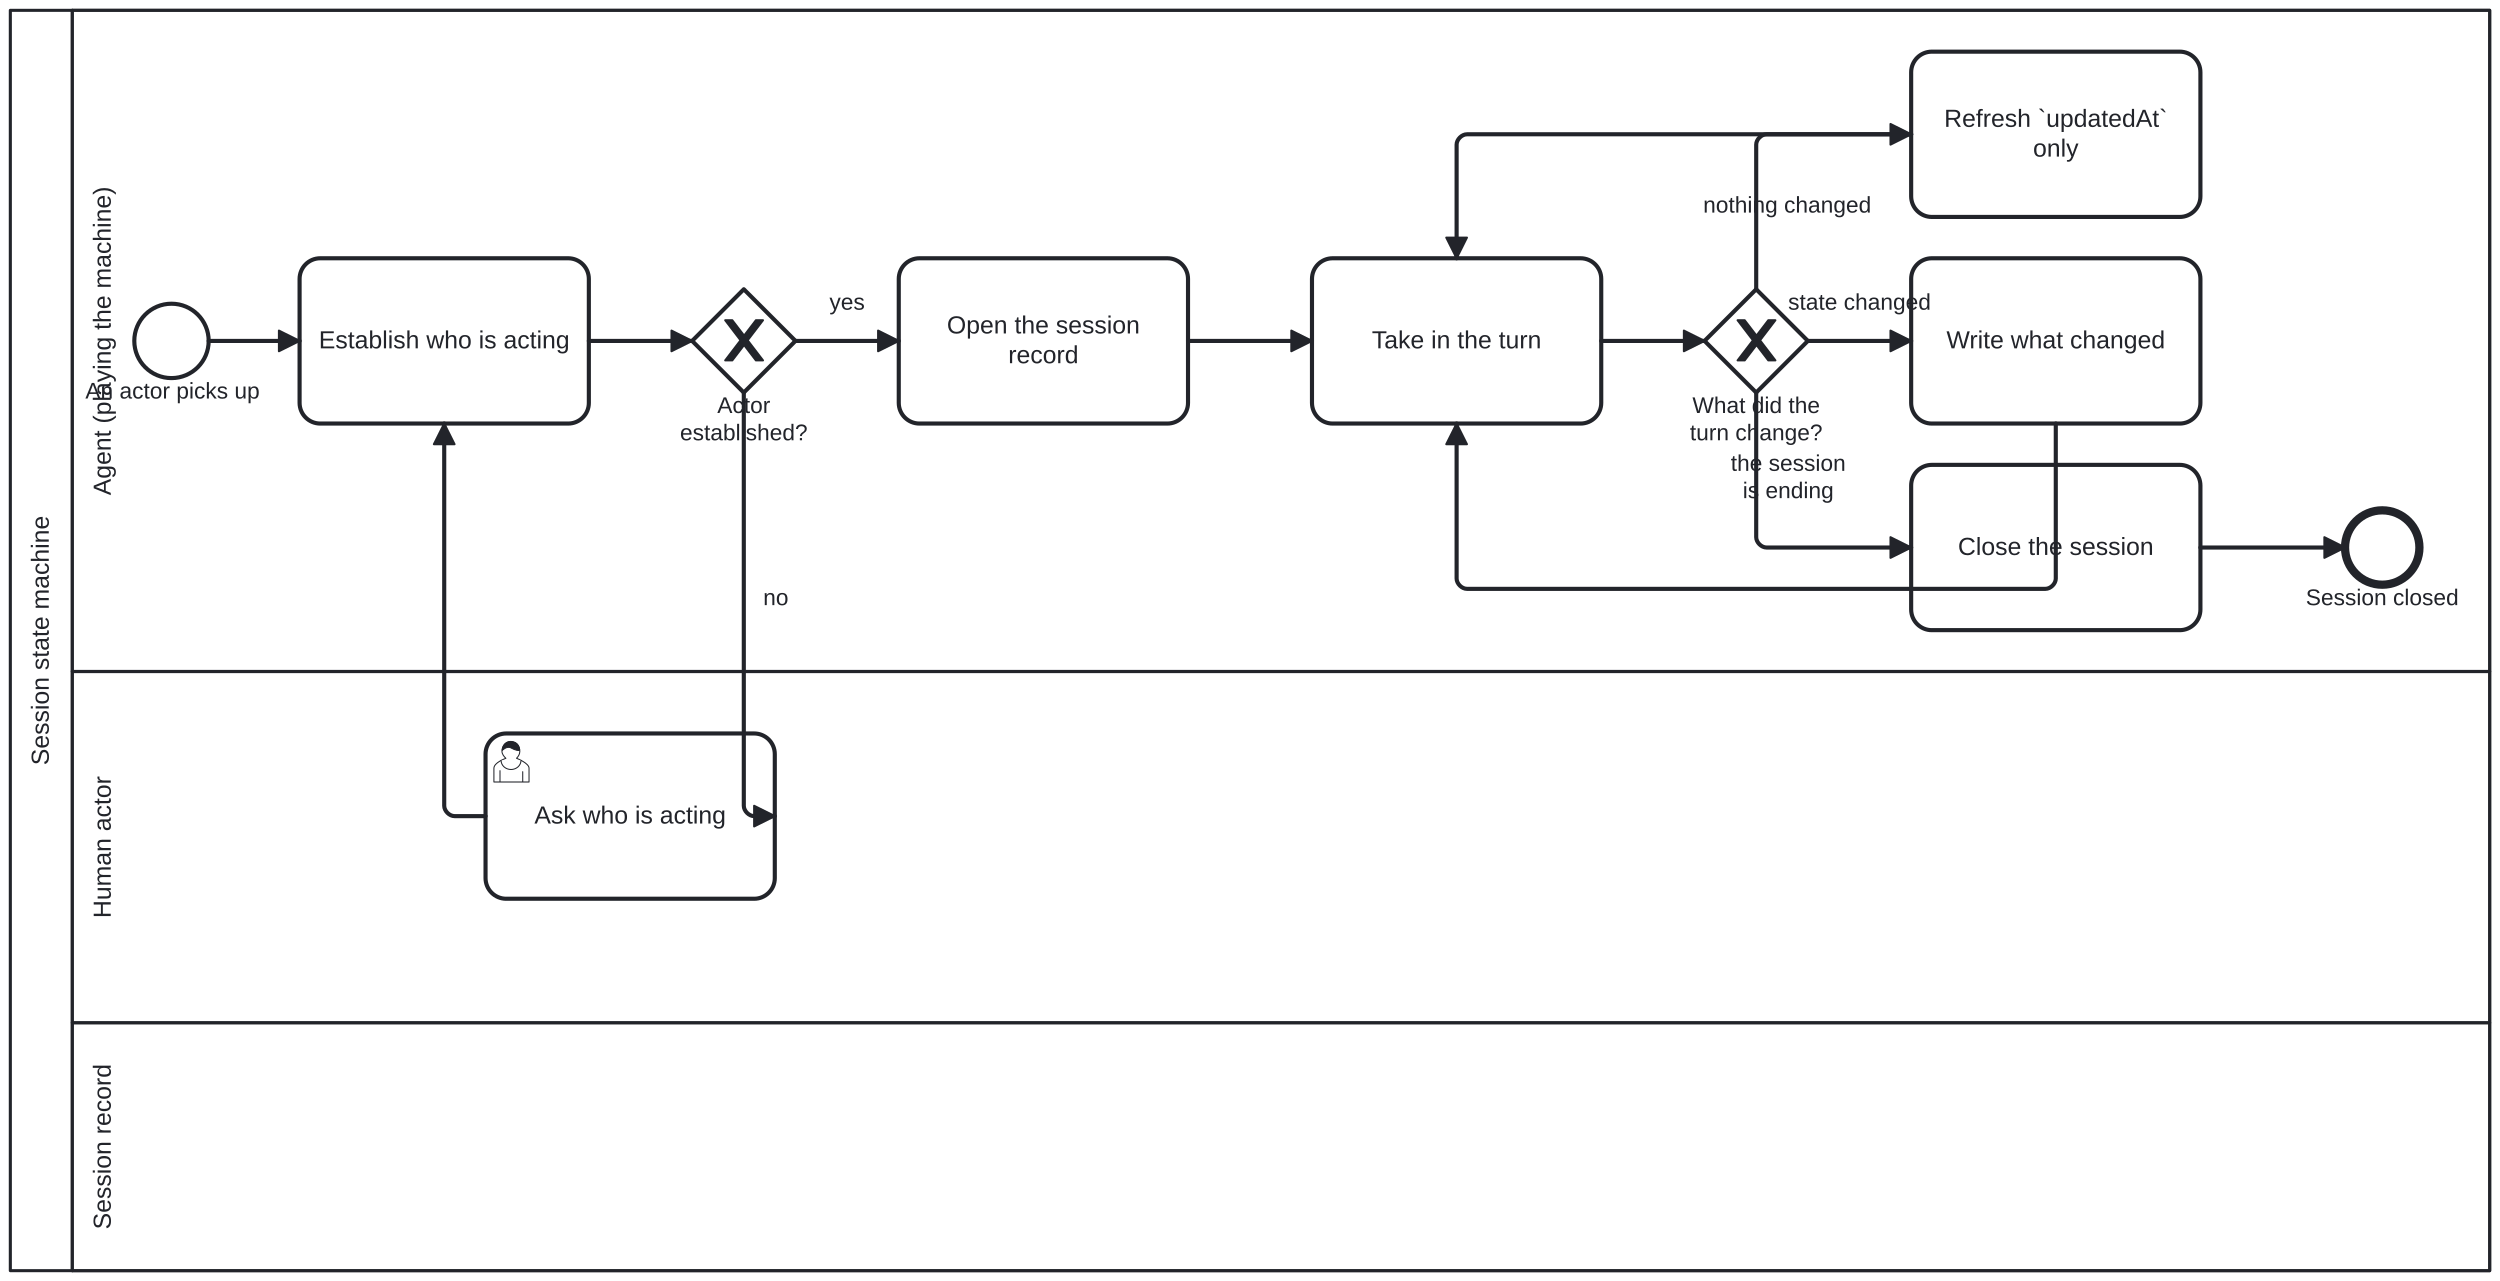
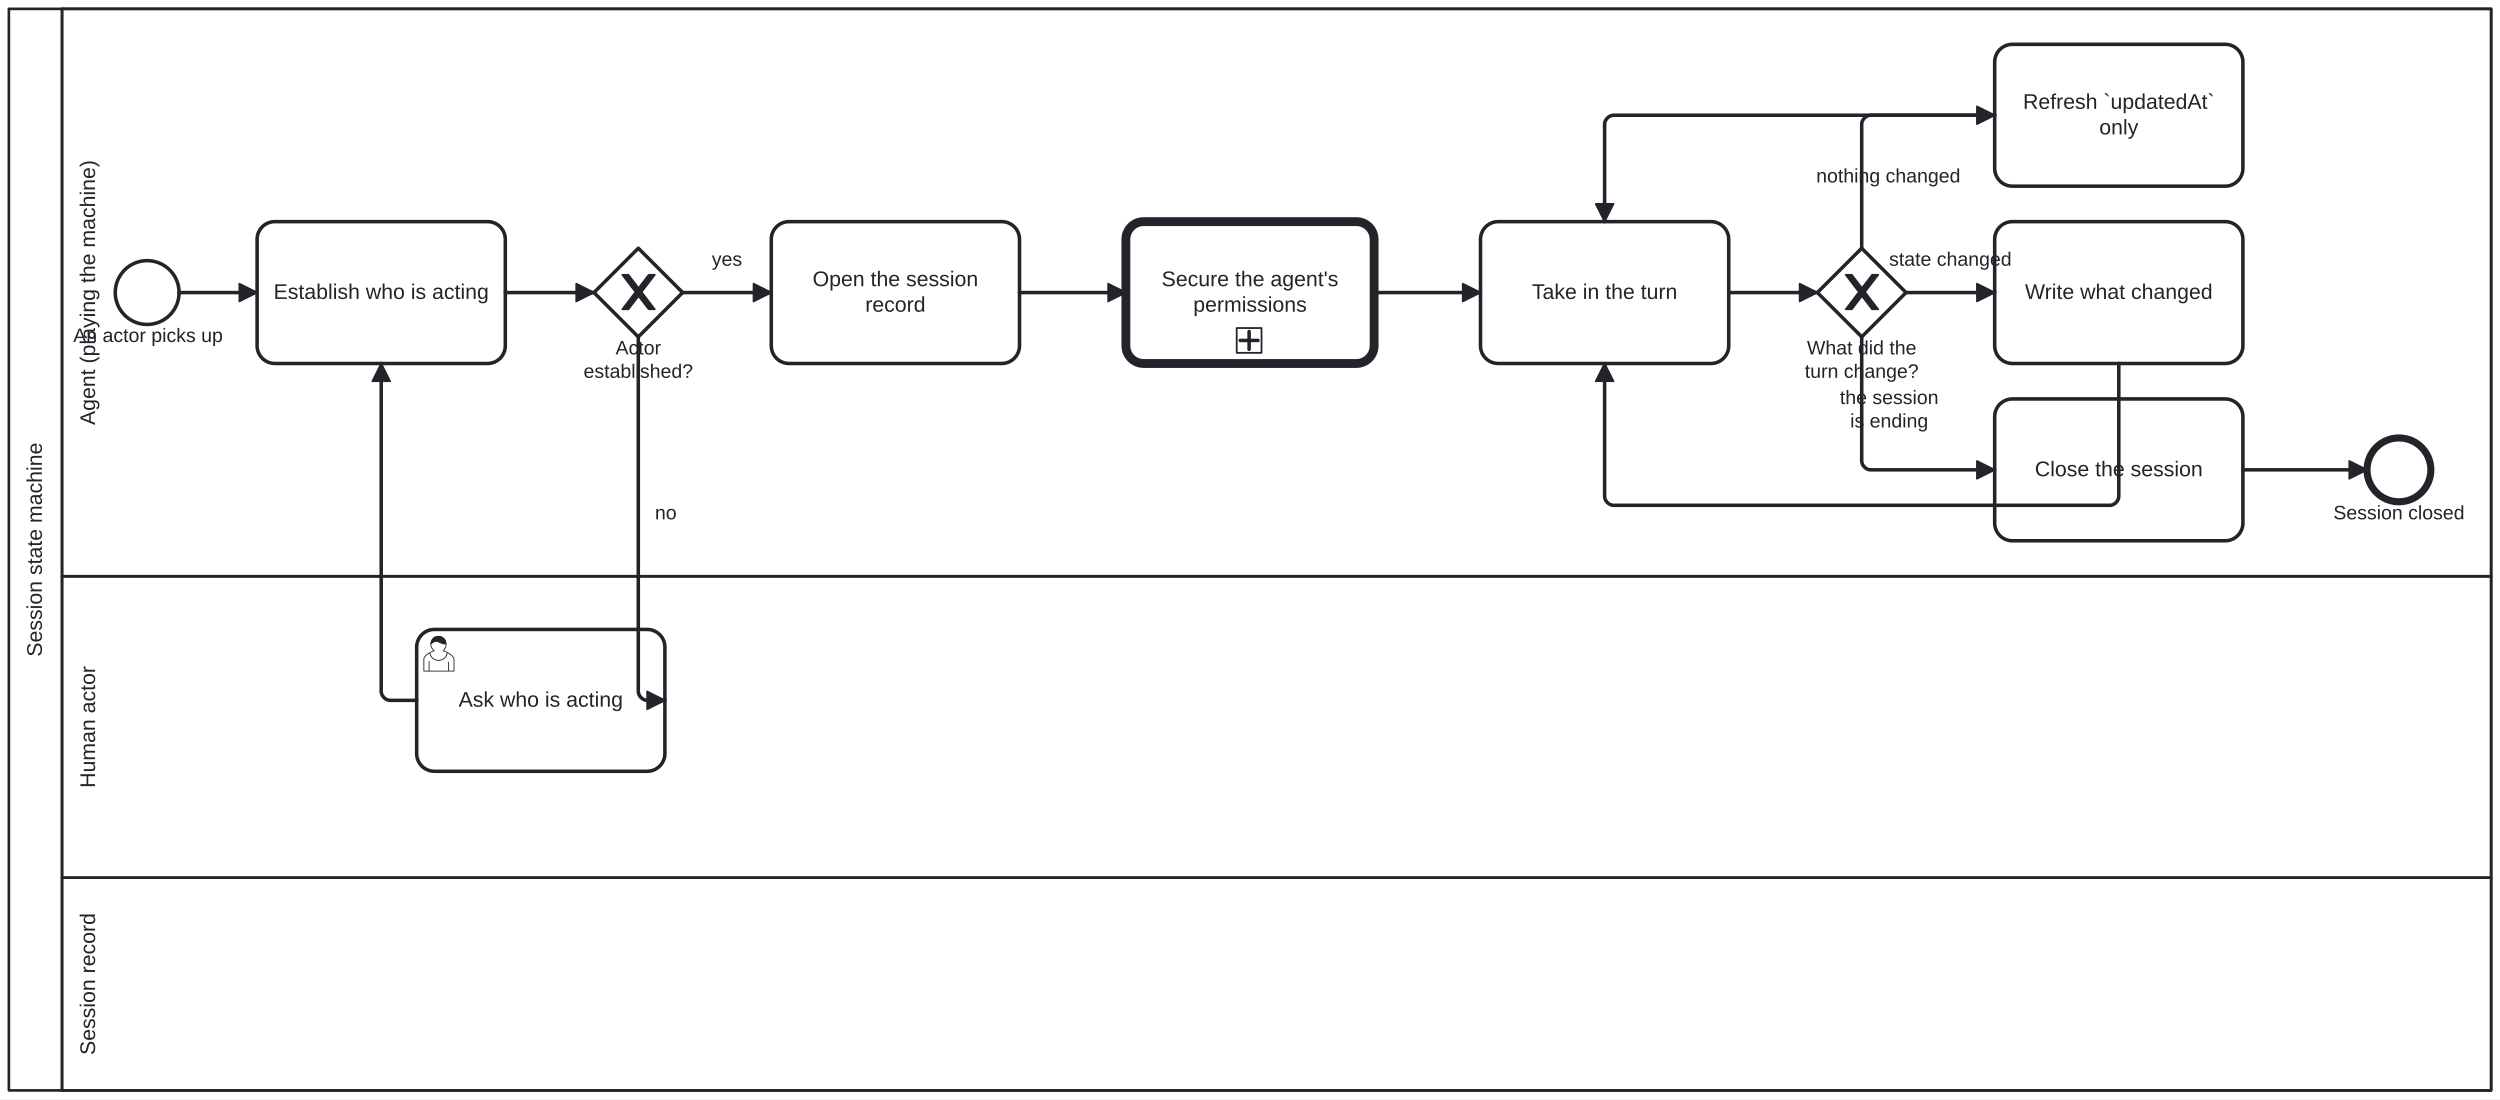
- <svg xmlns="http://www.w3.org/2000/svg" width="100%" style="max-width:100%;height:auto" viewBox="155 75 1210 620" version="1.1">
-   <rect x="155" y="75" width="1210" height="620" fill="#ffffff" />
+ <svg xmlns="http://www.w3.org/2000/svg" width="100%" style="max-width:100%;height:auto" viewBox="155 75 1410 620" version="1.1">
+   <rect x="155" y="75" width="1410" height="620" fill="#ffffff" />
  <g class="djs-group">
    <g class="djs-element djs-shape" data-element-id="Participant_SessionStateMachine" style="display: block;" transform="matrix(1 0 0 1 160 80)">
      <g class="djs-visual">
-         <rect x="0" y="0" width="1200" height="610" rx="0" ry="0" style="stroke-linecap: round; stroke-linejoin: round; stroke: rgb(34, 36, 42); stroke-width: 1.5px; fill: white; fill-opacity: 0.95;" />
+         <rect x="0" y="0" width="1400" height="610" rx="0" ry="0" style="stroke-linecap: round; stroke-linejoin: round; stroke: rgb(34, 36, 42); stroke-width: 1.5px; fill: white; fill-opacity: 0.95;" />
        <path style="fill: none; stroke-linecap: round; stroke-linejoin: round; stroke: rgb(34, 36, 42); stroke-width: 1.5px;" d="M30,0L30,610" />
        <text lineHeight="1.2" class="djs-label" style="font-family: Arial, sans-serif; font-size: 12px; font-weight: normal; fill: rgb(34, 36, 42);" transform="matrix(-1.83697e-16 -1 1 -1.83697e-16 0 610)">
          <tspan x="244.634" y="18.6">Session state machine</tspan>
        </text>
      </g>
-       <rect class="djs-hit djs-hit-all" x="0" y="0" width="1200" height="610" style="fill: none; stroke-opacity: 0; stroke: white; stroke-width: 15px;" />
+       <rect class="djs-hit djs-hit-all" x="0" y="0" width="1400" height="610" style="fill: none; stroke-opacity: 0; stroke: white; stroke-width: 15px;" />
    </g>
    <g class="djs-children">
      <g class="djs-group">
        <g class="djs-element djs-shape" data-element-id="Lane_Record" style="display: block;" transform="matrix(1 0 0 1 190 570)">
          <g class="djs-visual">
-             <rect x="0" y="0" width="1170" height="120" rx="0" ry="0" style="stroke-linecap: round; stroke-linejoin: round; stroke: rgb(34, 36, 42); stroke-width: 1.5px; fill: white; fill-opacity: 0.25;" />
+             <rect x="0" y="0" width="1370" height="120" rx="0" ry="0" style="stroke-linecap: round; stroke-linejoin: round; stroke: rgb(34, 36, 42); stroke-width: 1.5px; fill: white; fill-opacity: 0.25;" />
            <text lineHeight="1.2" class="djs-label" style="font-family: Arial, sans-serif; font-size: 12px; font-weight: normal; fill: rgb(34, 36, 42);" transform="matrix(-1.83697e-16 -1 1 -1.83697e-16 0 120)">
              <tspan x="19.98" y="18.6">Session record</tspan>
            </text>
          </g>
-           <rect class="djs-hit djs-hit-all" x="0" y="0" width="1170" height="120" style="fill: none; stroke-opacity: 0; stroke: white; stroke-width: 15px;" />
+           <rect class="djs-hit djs-hit-all" x="0" y="0" width="1370" height="120" style="fill: none; stroke-opacity: 0; stroke: white; stroke-width: 15px;" />
        </g>
      </g>
      <g class="djs-group">
        <g class="djs-element djs-shape" data-element-id="Lane_Human" style="display: block;" transform="matrix(1 0 0 1 190 400)">
          <g class="djs-visual">
-             <rect x="0" y="0" width="1170" height="170" rx="0" ry="0" style="stroke-linecap: round; stroke-linejoin: round; stroke: rgb(34, 36, 42); stroke-width: 1.5px; fill: white; fill-opacity: 0.25;" />
+             <rect x="0" y="0" width="1370" height="170" rx="0" ry="0" style="stroke-linecap: round; stroke-linejoin: round; stroke: rgb(34, 36, 42); stroke-width: 1.5px; fill: white; fill-opacity: 0.25;" />
            <text lineHeight="1.2" class="djs-label" style="font-family: Arial, sans-serif; font-size: 12px; font-weight: normal; fill: rgb(34, 36, 42);" transform="matrix(-1.83697e-16 -1 1 -1.83697e-16 0 170)">
              <tspan x="50.652" y="18.6">Human actor</tspan>
            </text>
          </g>
-           <rect class="djs-hit djs-hit-all" x="0" y="0" width="1170" height="170" style="fill: none; stroke-opacity: 0; stroke: white; stroke-width: 15px;" />
+           <rect class="djs-hit djs-hit-all" x="0" y="0" width="1370" height="170" style="fill: none; stroke-opacity: 0; stroke: white; stroke-width: 15px;" />
        </g>
      </g>
      <g class="djs-group">
        <g class="djs-element djs-shape" data-element-id="Lane_Machine" style="display: block;" transform="matrix(1 0 0 1 190 80)">
          <g class="djs-visual">
-             <rect x="0" y="0" width="1170" height="320" rx="0" ry="0" style="stroke-linecap: round; stroke-linejoin: round; stroke: rgb(34, 36, 42); stroke-width: 1.5px; fill: white; fill-opacity: 0.25;" />
+             <rect x="0" y="0" width="1370" height="320" rx="0" ry="0" style="stroke-linecap: round; stroke-linejoin: round; stroke: rgb(34, 36, 42); stroke-width: 1.5px; fill: white; fill-opacity: 0.25;" />
            <text lineHeight="1.2" class="djs-label" style="font-family: Arial, sans-serif; font-size: 12px; font-weight: normal; fill: rgb(34, 36, 42);" transform="matrix(-1.83697e-16 -1 1 -1.83697e-16 0 320)">
              <tspan x="85.29" y="18.6">Agent (playing the machine)</tspan>
            </text>
          </g>
-           <rect class="djs-hit djs-hit-all" x="0" y="0" width="1170" height="320" style="fill: none; stroke-opacity: 0; stroke: white; stroke-width: 15px;" />
+           <rect class="djs-hit djs-hit-all" x="0" y="0" width="1370" height="320" style="fill: none; stroke-opacity: 0; stroke: white; stroke-width: 15px;" />
        </g>
      </g>
      <g class="djs-group">
        <g class="djs-element djs-shape" data-element-id="Start_Session" style="display: block;" transform="matrix(1 0 0 1 220 222)">
          <g class="djs-visual">
            <circle cx="18" cy="18" r="18" style="stroke-linecap: round; stroke-linejoin: round; stroke: rgb(34, 36, 42); stroke-width: 2px; fill: white; fill-opacity: 0.95;" />
          </g>
          <rect class="djs-hit djs-hit-all" x="0" y="0" width="36" height="36" style="fill: none; stroke-opacity: 0; stroke: white; stroke-width: 15px;" />
        </g>
      </g>
      <g class="djs-group">
        <g class="djs-element djs-shape" data-element-id="Start_Session_label" style="display: block;" transform="matrix(1 0 0 1 196 258)">
          <g class="djs-visual">
            <text lineHeight="1.2" class="djs-label" style="font-family: Arial, sans-serif; font-size: 11px; font-weight: normal; fill: rgb(34, 36, 42);">
              <tspan x="0.313" y="9.9">An actor picks up</tspan>
            </text>
          </g>
          <rect class="djs-hit djs-hit-all" x="0" y="0" width="85" height="14" style="fill: none; stroke-opacity: 0; stroke: white; stroke-width: 15px;" />
        </g>
      </g>
      <g class="djs-group">
        <g class="djs-element djs-shape" data-element-id="A_IdentifyActor" style="display: block;" transform="matrix(1 0 0 1 300 200)">
          <g class="djs-visual">
            <rect x="0" y="0" width="140" height="80" rx="10" ry="10" style="stroke-linecap: round; stroke-linejoin: round; stroke: rgb(34, 36, 42); stroke-width: 2px; fill: white; fill-opacity: 0.95;" />
            <text lineHeight="1.2" class="djs-label" style="font-family: Arial, sans-serif; font-size: 12px; font-weight: normal; fill: rgb(34, 36, 42);">
              <tspan x="9.303" y="43.6">Establish who is acting</tspan>
            </text>
          </g>
          <rect class="djs-hit djs-hit-all" x="0" y="0" width="140" height="80" style="fill: none; stroke-opacity: 0; stroke: white; stroke-width: 15px;" />
        </g>
      </g>
      <g class="djs-group">
        <g class="djs-element djs-shape" data-element-id="Gateway_ActorKnown" style="display: block;" transform="matrix(1 0 0 1 490 215)">
          <g class="djs-visual">
            <polygon points="25,0 50,25 25,50 0,25" style="stroke-linecap: round; stroke-linejoin: round; stroke: rgb(34, 36, 42); stroke-width: 2px; fill: white; fill-opacity: 0.95;" />
            <path d="m 16,15 7.429,9.714 -7.429,9.714 3.429,0 5.714,-7.464 5.714,7.464 3.429,0 -7.429,-9.714 7.429,-9.714 -3.429,0 -5.714,7.464 -5.714,-7.464 -3.429,0 z" style="fill: rgb(34, 36, 42); stroke-linecap: round; stroke-linejoin: round; stroke: rgb(34, 36, 42); stroke-width: 1px;" />
          </g>
          <rect class="djs-hit djs-hit-all" x="0" y="0" width="50" height="50" style="fill: none; stroke-opacity: 0; stroke: white; stroke-width: 15px;" />
        </g>
      </g>
      <g class="djs-group">
        <g class="djs-element djs-shape" data-element-id="Gateway_ActorKnown_label" style="display: block;" transform="matrix(1 0 0 1 484 265)">
          <g class="djs-visual">
            <text lineHeight="1.2" class="djs-label" style="font-family: Arial, sans-serif; font-size: 11px; font-weight: normal; fill: rgb(34, 36, 42);">
              <tspan x="18.163" y="9.9">Actor </tspan>
              <tspan x="0.116" y="23.1">established?</tspan>
            </text>
          </g>
          <rect class="djs-hit djs-hit-all" x="0" y="0" width="62" height="27" style="fill: none; stroke-opacity: 0; stroke: white; stroke-width: 15px;" />
        </g>
      </g>
      <g class="djs-group">
        <g class="djs-element djs-shape" data-element-id="A_AskWhoIsActing" style="display: block;" transform="matrix(1 0 0 1 390 430)">
          <g class="djs-visual">
            <rect x="0" y="0" width="140" height="80" rx="10" ry="10" style="stroke-linecap: round; stroke-linejoin: round; stroke: rgb(34, 36, 42); stroke-width: 2px; fill: white; fill-opacity: 0.95;" />
            <text lineHeight="1.2" class="djs-label" style="font-family: Arial, sans-serif; font-size: 12px; font-weight: normal; fill: rgb(34, 36, 42);">
              <tspan x="23.646" y="43.6">Ask who is acting</tspan>
            </text>
            <path d="m 15,12 c 0.909,-0.845 1.594,-2.049 1.594,-3.385 0,-2.554 -1.805,-4.622 -4.357,-4.622 -2.552,0 -4.288,2.068 -4.288,4.622 0,1.348 0.974,2.562 1.896,3.405 -0.529,0.187 -5.669,2.097 -5.794,4.756 v 6.718 h 17 v -6.718 c 0,-2.298 -5.528,-4.595 -6.051,-4.776 zm -8,6 l 0,5.5 m 11,0 l 0,-5" style="fill: white; stroke-linecap: round; stroke-linejoin: round; stroke: rgb(34, 36, 42); stroke-width: 0.5px;" />
            <path d="m 15,12 m 2.162,1.009 c 0,2.447 -2.158,4.431 -4.821,4.431 -2.665,0 -4.822,-1.981 -4.822,-4.431 " style="fill: white; stroke-linecap: round; stroke-linejoin: round; stroke: rgb(34, 36, 42); stroke-width: 0.5px;" />
            <path d="m 15,12 m -6.9,-3.80 c 0,0 2.251,-2.358 4.274,-1.177 2.024,1.181 4.221,1.537 4.124,0.965 -0.098,-0.57 -0.117,-3.791 -4.191,-4.136 -3.575,0.001 -4.208,3.367 -4.207,4.348 z" style="fill: rgb(34, 36, 42); stroke-linecap: round; stroke-linejoin: round; stroke: rgb(34, 36, 42); stroke-width: 0.5px;" />
          </g>
          <rect class="djs-hit djs-hit-all" x="0" y="0" width="140" height="80" style="fill: none; stroke-opacity: 0; stroke: white; stroke-width: 15px;" />
        </g>
      </g>
      <g class="djs-group">
        <g class="djs-element djs-shape" data-element-id="A_OpenSession" style="display: block;" transform="matrix(1 0 0 1 590 200)">
          <g class="djs-visual">
            <rect x="0" y="0" width="140" height="80" rx="10" ry="10" style="stroke-linecap: round; stroke-linejoin: round; stroke: rgb(34, 36, 42); stroke-width: 2px; fill: white; fill-opacity: 0.95;" />
            <text lineHeight="1.2" class="djs-label" style="font-family: Arial, sans-serif; font-size: 12px; font-weight: normal; fill: rgb(34, 36, 42);">
              <tspan x="23.304" y="36.4">Open the session </tspan>
              <tspan x="52.993" y="50.8">record</tspan>
            </text>
          </g>
          <rect class="djs-hit djs-hit-all" x="0" y="0" width="140" height="80" style="fill: none; stroke-opacity: 0; stroke: white; stroke-width: 15px;" />
        </g>
      </g>
      <g class="djs-group">
-         <g class="djs-element djs-shape" data-element-id="A_ReadTurn" style="display: block;" transform="matrix(1 0 0 1 790 200)">
+         <a class="fa-subprocess-link" href="../../../processes/secure-agent-permissions.html" target="_top">
+           <g class="djs-element djs-shape" data-element-id="Call_SecurePermissions" style="display: block;" transform="matrix(1 0 0 1 790 200)">
+             <g class="djs-visual">
+               <rect x="0" y="0" width="140" height="80" rx="10" ry="10" style="stroke-linecap: round; stroke-linejoin: round; stroke: rgb(34, 36, 42); stroke-width: 5px; fill: white; fill-opacity: 0.95;" />
+               <text lineHeight="1.2" class="djs-label" style="font-family: Arial, sans-serif; font-size: 12px; font-weight: normal; fill: rgb(34, 36, 42);">
+                 <tspan x="20.154" y="36.4">Secure the agent's</tspan>
+                 <tspan x="37.99" y="50.8">permissions</tspan>
+               </text>
+               <rect x="0" y="0" width="14" height="14" rx="0" ry="0" style="stroke-linecap: round; stroke-linejoin: round; stroke: rgb(34, 36, 42); stroke-width: 1px; fill: white;" transform="matrix(1 0 0 1 62.5 60)" />
+               <path data-marker="sub-process" d="m62.5,60 m 7,2 l 0,10 m -5,-5 l 10,0" style="fill: white; stroke-linecap: round; stroke-linejoin: round; stroke: rgb(34, 36, 42); stroke-width: 2px;" />
+             </g>
+             <rect class="djs-hit djs-hit-all" x="0" y="0" width="140" height="80" style="fill: none; stroke-opacity: 0; stroke: white; stroke-width: 15px;" />
+           </g>
+         </a>
+       </g>
+       <g class="djs-group">
+         <g class="djs-element djs-shape" data-element-id="A_ReadTurn" style="display: block;" transform="matrix(1 0 0 1 990 200)">
          <g class="djs-visual">
            <rect x="0" y="0" width="140" height="80" rx="10" ry="10" style="stroke-linecap: round; stroke-linejoin: round; stroke: rgb(34, 36, 42); stroke-width: 2px; fill: white; fill-opacity: 0.95;" />
            <text lineHeight="1.2" class="djs-label" style="font-family: Arial, sans-serif; font-size: 12px; font-weight: normal; fill: rgb(34, 36, 42);">
              <tspan x="28.976" y="43.6">Take in the turn</tspan>
            </text>
          </g>
          <rect class="djs-hit djs-hit-all" x="0" y="0" width="140" height="80" style="fill: none; stroke-opacity: 0; stroke: white; stroke-width: 15px;" />
        </g>
      </g>
      <g class="djs-group">
-         <g class="djs-element djs-shape" data-element-id="Gateway_TurnEffect" style="display: block;" transform="matrix(1 0 0 1 980 215)">
+         <g class="djs-element djs-shape" data-element-id="Gateway_TurnEffect" style="display: block;" transform="matrix(1 0 0 1 1180 215)">
          <g class="djs-visual">
            <polygon points="25,0 50,25 25,50 0,25" style="stroke-linecap: round; stroke-linejoin: round; stroke: rgb(34, 36, 42); stroke-width: 2px; fill: white; fill-opacity: 0.95;" />
            <path d="m 16,15 7.429,9.714 -7.429,9.714 3.429,0 5.714,-7.464 5.714,7.464 3.429,0 -7.429,-9.714 7.429,-9.714 -3.429,0 -5.714,7.464 -5.714,-7.464 -3.429,0 z" style="fill: rgb(34, 36, 42); stroke-linecap: round; stroke-linejoin: round; stroke: rgb(34, 36, 42); stroke-width: 1px;" />
          </g>
          <rect class="djs-hit djs-hit-all" x="0" y="0" width="50" height="50" style="fill: none; stroke-opacity: 0; stroke: white; stroke-width: 15px;" />
        </g>
      </g>
      <g class="djs-group">
-         <g class="djs-element djs-shape" data-element-id="Gateway_TurnEffect_label" style="display: block;" transform="matrix(1 0 0 1 963 265)">
+         <g class="djs-element djs-shape" data-element-id="Gateway_TurnEffect_label" style="display: block;" transform="matrix(1 0 0 1 1163 265)">
          <g class="djs-visual">
            <text lineHeight="1.2" class="djs-label" style="font-family: Arial, sans-serif; font-size: 11px; font-weight: normal; fill: rgb(34, 36, 42);">
              <tspan x="11.122" y="9.9">What did the </tspan>
              <tspan x="9.892" y="23.1">turn change?</tspan>
            </text>
          </g>
          <rect class="djs-hit djs-hit-all" x="0" y="0" width="84" height="27" style="fill: none; stroke-opacity: 0; stroke: white; stroke-width: 15px;" />
        </g>
      </g>
      <g class="djs-group">
-         <g class="djs-element djs-shape" data-element-id="A_Touch" style="display: block;" transform="matrix(1 0 0 1 1080 100)">
+         <g class="djs-element djs-shape" data-element-id="A_Touch" style="display: block;" transform="matrix(1 0 0 1 1280 100)">
          <g class="djs-visual">
            <rect x="0" y="0" width="140" height="80" rx="10" ry="10" style="stroke-linecap: round; stroke-linejoin: round; stroke: rgb(34, 36, 42); stroke-width: 2px; fill: white; fill-opacity: 0.95;" />
            <text lineHeight="1.2" class="djs-label" style="font-family: Arial, sans-serif; font-size: 12px; font-weight: normal; fill: rgb(34, 36, 42);">
              <tspan x="15.971" y="36.4">Refresh `updatedAt` </tspan>
              <tspan x="58.993" y="50.8">only</tspan>
            </text>
          </g>
          <rect class="djs-hit djs-hit-all" x="0" y="0" width="140" height="80" style="fill: none; stroke-opacity: 0; stroke: white; stroke-width: 15px;" />
        </g>
      </g>
      <g class="djs-group">
-         <g class="djs-element djs-shape" data-element-id="A_UpdateSession" style="display: block;" transform="matrix(1 0 0 1 1080 200)">
+         <g class="djs-element djs-shape" data-element-id="A_UpdateSession" style="display: block;" transform="matrix(1 0 0 1 1280 200)">
          <g class="djs-visual">
            <rect x="0" y="0" width="140" height="80" rx="10" ry="10" style="stroke-linecap: round; stroke-linejoin: round; stroke: rgb(34, 36, 42); stroke-width: 2px; fill: white; fill-opacity: 0.95;" />
            <text lineHeight="1.2" class="djs-label" style="font-family: Arial, sans-serif; font-size: 12px; font-weight: normal; fill: rgb(34, 36, 42);">
              <tspan x="17.081" y="43.6">Write what changed</tspan>
            </text>
          </g>
          <rect class="djs-hit djs-hit-all" x="0" y="0" width="140" height="80" style="fill: none; stroke-opacity: 0; stroke: white; stroke-width: 15px;" />
        </g>
      </g>
      <g class="djs-group">
-         <g class="djs-element djs-shape" data-element-id="A_CloseSession" style="display: block;" transform="matrix(1 0 0 1 1080 300)">
+         <g class="djs-element djs-shape" data-element-id="A_CloseSession" style="display: block;" transform="matrix(1 0 0 1 1280 300)">
          <g class="djs-visual">
            <rect x="0" y="0" width="140" height="80" rx="10" ry="10" style="stroke-linecap: round; stroke-linejoin: round; stroke: rgb(34, 36, 42); stroke-width: 2px; fill: white; fill-opacity: 0.95;" />
            <text lineHeight="1.2" class="djs-label" style="font-family: Arial, sans-serif; font-size: 12px; font-weight: normal; fill: rgb(34, 36, 42);">
              <tspan x="22.642" y="43.6">Close the session</tspan>
            </text>
          </g>
          <rect class="djs-hit djs-hit-all" x="0" y="0" width="140" height="80" style="fill: none; stroke-opacity: 0; stroke: white; stroke-width: 15px;" />
        </g>
      </g>
      <g class="djs-group">
-         <g class="djs-element djs-shape" data-element-id="End_Session" style="display: block;" transform="matrix(1 0 0 1 1290 322)">
+         <g class="djs-element djs-shape" data-element-id="End_Session" style="display: block;" transform="matrix(1 0 0 1 1490 322)">
          <g class="djs-visual">
            <circle cx="18" cy="18" r="18" style="stroke-linecap: round; stroke-linejoin: round; stroke: rgb(34, 36, 42); stroke-width: 4px; fill: white; fill-opacity: 0.95;" />
          </g>
          <rect class="djs-hit djs-hit-all" x="0" y="0" width="36" height="36" style="fill: none; stroke-opacity: 0; stroke: white; stroke-width: 15px;" />
        </g>
      </g>
      <g class="djs-group">
-         <g class="djs-element djs-shape" data-element-id="End_Session_label" style="display: block;" transform="matrix(1 0 0 1 1271 358)">
+         <g class="djs-element djs-shape" data-element-id="End_Session_label" style="display: block;" transform="matrix(1 0 0 1 1471 358)">
          <g class="djs-visual">
            <text lineHeight="1.2" class="djs-label" style="font-family: Arial, sans-serif; font-size: 11px; font-weight: normal; fill: rgb(34, 36, 42);">
              <tspan x="0.007" y="9.9">Session closed</tspan>
            </text>
          </g>
          <rect class="djs-hit djs-hit-all" x="0" y="0" width="74" height="14" style="fill: none; stroke-opacity: 0; stroke: white; stroke-width: 15px;" />
        </g>
      </g>
      <g class="djs-group">
        <g class="djs-element djs-connection" data-element-id="F_1" style="display: block;">
          <g class="djs-visual">
            <defs>
              <marker id="folio-marker-1" viewBox="0 0 20 20" refX="11" refY="10" markerWidth="10" markerHeight="10" orient="auto">
                <path d="M 1 5 L 11 10 L 1 15 Z" style="stroke-linecap: round; stroke-linejoin: round; stroke: rgb(34, 36, 42); stroke-width: 1px; fill: rgb(34, 36, 42);" />
              </marker>
            </defs>
            <path data-corner-radius="5" style="fill: none; stroke-linecap: round; stroke-linejoin: round; stroke: rgb(34, 36, 42); stroke-width: 2px; marker-end: url('#folio-marker-1');" d="M256,240L300,240" />
          </g>
          <path d="M256,240L300,240" class="djs-hit djs-hit-stroke" style="fill: none; stroke-opacity: 0; stroke: white; stroke-width: 15px;" />
        </g>
      </g>
      <g class="djs-group">
        <g class="djs-element djs-connection" data-element-id="F_2" style="display: block;">
          <g class="djs-visual">
            <defs>
              <marker id="folio-marker-2" viewBox="0 0 20 20" refX="11" refY="10" markerWidth="10" markerHeight="10" orient="auto">
                <path d="M 1 5 L 11 10 L 1 15 Z" style="stroke-linecap: round; stroke-linejoin: round; stroke: rgb(34, 36, 42); stroke-width: 1px; fill: rgb(34, 36, 42);" />
              </marker>
            </defs>
            <path data-corner-radius="5" style="fill: none; stroke-linecap: round; stroke-linejoin: round; stroke: rgb(34, 36, 42); stroke-width: 2px; marker-end: url('#folio-marker-2');" d="M440,240L490,240" />
          </g>
          <path d="M440,240L490,240" class="djs-hit djs-hit-stroke" style="fill: none; stroke-opacity: 0; stroke: white; stroke-width: 15px;" />
        </g>
      </g>
      <g class="djs-group">
        <g class="djs-element djs-connection" data-element-id="F_3" style="display: block;">
          <g class="djs-visual">
            <defs>
              <marker id="folio-marker-3" viewBox="0 0 20 20" refX="11" refY="10" markerWidth="10" markerHeight="10" orient="auto">
                <path d="M 1 5 L 11 10 L 1 15 Z" style="stroke-linecap: round; stroke-linejoin: round; stroke: rgb(34, 36, 42); stroke-width: 1px; fill: rgb(34, 36, 42);" />
              </marker>
            </defs>
            <path data-corner-radius="5" style="fill: none; stroke-linecap: round; stroke-linejoin: round; stroke: rgb(34, 36, 42); stroke-width: 2px; marker-end: url('#folio-marker-3');" d="M515,265L515,465C515,467.5,517.5,470,520,470L530,470" />
          </g>
          <path d="M515,265L515,470L530,470" class="djs-hit djs-hit-stroke" style="fill: none; stroke-opacity: 0; stroke: white; stroke-width: 15px;" />
        </g>
      </g>
      <g class="djs-group">
        <g class="djs-element djs-shape" data-element-id="F_3_label" style="display: block;" transform="matrix(1 0 0 1 524 358)">
          <g class="djs-visual">
            <text lineHeight="1.2" class="djs-label" style="font-family: Arial, sans-serif; font-size: 11px; font-weight: normal; fill: rgb(34, 36, 42);">
              <tspan x="0.382" y="9.9">no</tspan>
            </text>
          </g>
          <rect class="djs-hit djs-hit-all" x="0" y="0" width="13" height="14" style="fill: none; stroke-opacity: 0; stroke: white; stroke-width: 15px;" />
        </g>
      </g>
      <g class="djs-group">
        <g class="djs-element djs-connection" data-element-id="F_4" style="display: block;">
          <g class="djs-visual">
            <defs>
              <marker id="folio-marker-4" viewBox="0 0 20 20" refX="11" refY="10" markerWidth="10" markerHeight="10" orient="auto">
                <path d="M 1 5 L 11 10 L 1 15 Z" style="stroke-linecap: round; stroke-linejoin: round; stroke: rgb(34, 36, 42); stroke-width: 1px; fill: rgb(34, 36, 42);" />
              </marker>
            </defs>
            <path data-corner-radius="5" style="fill: none; stroke-linecap: round; stroke-linejoin: round; stroke: rgb(34, 36, 42); stroke-width: 2px; marker-end: url('#folio-marker-4');" d="M390,470L375,470C372.5,470,370,467.5,370,465L370,280" />
          </g>
          <path d="M390,470L370,470L370,280" class="djs-hit djs-hit-stroke" style="fill: none; stroke-opacity: 0; stroke: white; stroke-width: 15px;" />
        </g>
      </g>
      <g class="djs-group">
        <g class="djs-element djs-connection" data-element-id="F_5" style="display: block;">
          <g class="djs-visual">
            <defs>
              <marker id="folio-marker-5" viewBox="0 0 20 20" refX="11" refY="10" markerWidth="10" markerHeight="10" orient="auto">
                <path d="M 1 5 L 11 10 L 1 15 Z" style="stroke-linecap: round; stroke-linejoin: round; stroke: rgb(34, 36, 42); stroke-width: 1px; fill: rgb(34, 36, 42);" />
              </marker>
            </defs>
            <path data-corner-radius="5" style="fill: none; stroke-linecap: round; stroke-linejoin: round; stroke: rgb(34, 36, 42); stroke-width: 2px; marker-end: url('#folio-marker-5');" d="M540,240L590,240" />
          </g>
          <path d="M540,240L590,240" class="djs-hit djs-hit-stroke" style="fill: none; stroke-opacity: 0; stroke: white; stroke-width: 15px;" />
        </g>
      </g>
      <g class="djs-group">
        <g class="djs-element djs-shape" data-element-id="F_5_label" style="display: block;" transform="matrix(1 0 0 1 556 215)">
          <g class="djs-visual">
            <text lineHeight="1.2" class="djs-label" style="font-family: Arial, sans-serif; font-size: 11px; font-weight: normal; fill: rgb(34, 36, 42);">
              <tspan x="0.441" y="9.9">yes</tspan>
            </text>
          </g>
          <rect class="djs-hit djs-hit-all" x="0" y="0" width="18" height="14" style="fill: none; stroke-opacity: 0; stroke: white; stroke-width: 15px;" />
        </g>
      </g>
      <g class="djs-group">
        <g class="djs-element djs-connection" data-element-id="F_6" style="display: block;">
          <g class="djs-visual">
            <defs>
              <marker id="folio-marker-6" viewBox="0 0 20 20" refX="11" refY="10" markerWidth="10" markerHeight="10" orient="auto">
                <path d="M 1 5 L 11 10 L 1 15 Z" style="stroke-linecap: round; stroke-linejoin: round; stroke: rgb(34, 36, 42); stroke-width: 1px; fill: rgb(34, 36, 42);" />
              </marker>
            </defs>
            <path data-corner-radius="5" style="fill: none; stroke-linecap: round; stroke-linejoin: round; stroke: rgb(34, 36, 42); stroke-width: 2px; marker-end: url('#folio-marker-6');" d="M730,240L790,240" />
          </g>
          <path d="M730,240L790,240" class="djs-hit djs-hit-stroke" style="fill: none; stroke-opacity: 0; stroke: white; stroke-width: 15px;" />
        </g>
      </g>
      <g class="djs-group">
+         <g class="djs-element djs-connection" data-element-id="F_6b" style="display: block;">
+           <g class="djs-visual">
+             <defs>
+               <marker id="folio-marker-7" viewBox="0 0 20 20" refX="11" refY="10" markerWidth="10" markerHeight="10" orient="auto">
+                 <path d="M 1 5 L 11 10 L 1 15 Z" style="stroke-linecap: round; stroke-linejoin: round; stroke: rgb(34, 36, 42); stroke-width: 1px; fill: rgb(34, 36, 42);" />
+               </marker>
+             </defs>
+             <path data-corner-radius="5" style="fill: none; stroke-linecap: round; stroke-linejoin: round; stroke: rgb(34, 36, 42); stroke-width: 2px; marker-end: url('#folio-marker-7');" d="M930,240L990,240" />
+           </g>
+           <path d="M930,240L990,240" class="djs-hit djs-hit-stroke" style="fill: none; stroke-opacity: 0; stroke: white; stroke-width: 15px;" />
+         </g>
+       </g>
+       <g class="djs-group">
        <g class="djs-element djs-connection" data-element-id="F_7" style="display: block;">
          <g class="djs-visual">
            <defs>
-               <marker id="folio-marker-7" viewBox="0 0 20 20" refX="11" refY="10" markerWidth="10" markerHeight="10" orient="auto">
-                 <path d="M 1 5 L 11 10 L 1 15 Z" style="stroke-linecap: round; stroke-linejoin: round; stroke: rgb(34, 36, 42); stroke-width: 1px; fill: rgb(34, 36, 42);" />
-               </marker>
-             </defs>
-             <path data-corner-radius="5" style="fill: none; stroke-linecap: round; stroke-linejoin: round; stroke: rgb(34, 36, 42); stroke-width: 2px; marker-end: url('#folio-marker-7');" d="M930,240L980,240" />
-           </g>
-           <path d="M930,240L980,240" class="djs-hit djs-hit-stroke" style="fill: none; stroke-opacity: 0; stroke: white; stroke-width: 15px;" />
+               <marker id="folio-marker-8" viewBox="0 0 20 20" refX="11" refY="10" markerWidth="10" markerHeight="10" orient="auto">
+                 <path d="M 1 5 L 11 10 L 1 15 Z" style="stroke-linecap: round; stroke-linejoin: round; stroke: rgb(34, 36, 42); stroke-width: 1px; fill: rgb(34, 36, 42);" />
+               </marker>
+             </defs>
+             <path data-corner-radius="5" style="fill: none; stroke-linecap: round; stroke-linejoin: round; stroke: rgb(34, 36, 42); stroke-width: 2px; marker-end: url('#folio-marker-8');" d="M1130,240L1180,240" />
+           </g>
+           <path d="M1130,240L1180,240" class="djs-hit djs-hit-stroke" style="fill: none; stroke-opacity: 0; stroke: white; stroke-width: 15px;" />
        </g>
      </g>
      <g class="djs-group">
        <g class="djs-element djs-connection" data-element-id="F_8" style="display: block;">
          <g class="djs-visual">
            <defs>
-               <marker id="folio-marker-8" viewBox="0 0 20 20" refX="11" refY="10" markerWidth="10" markerHeight="10" orient="auto">
-                 <path d="M 1 5 L 11 10 L 1 15 Z" style="stroke-linecap: round; stroke-linejoin: round; stroke: rgb(34, 36, 42); stroke-width: 1px; fill: rgb(34, 36, 42);" />
-               </marker>
-             </defs>
-             <path data-corner-radius="5" style="fill: none; stroke-linecap: round; stroke-linejoin: round; stroke: rgb(34, 36, 42); stroke-width: 2px; marker-end: url('#folio-marker-8');" d="M1005,215L1005,145C1005,142.5,1007.5,140,1010,140L1080,140" />
-           </g>
-           <path d="M1005,215L1005,140L1080,140" class="djs-hit djs-hit-stroke" style="fill: none; stroke-opacity: 0; stroke: white; stroke-width: 15px;" />
-         </g>
-       </g>
-       <g class="djs-group">
-         <g class="djs-element djs-shape" data-element-id="F_8_label" style="display: block;" transform="matrix(1 0 0 1 979 168)">
+               <marker id="folio-marker-9" viewBox="0 0 20 20" refX="11" refY="10" markerWidth="10" markerHeight="10" orient="auto">
+                 <path d="M 1 5 L 11 10 L 1 15 Z" style="stroke-linecap: round; stroke-linejoin: round; stroke: rgb(34, 36, 42); stroke-width: 1px; fill: rgb(34, 36, 42);" />
+               </marker>
+             </defs>
+             <path data-corner-radius="5" style="fill: none; stroke-linecap: round; stroke-linejoin: round; stroke: rgb(34, 36, 42); stroke-width: 2px; marker-end: url('#folio-marker-9');" d="M1205,215L1205,145C1205,142.5,1207.5,140,1210,140L1280,140" />
+           </g>
+           <path d="M1205,215L1205,140L1280,140" class="djs-hit djs-hit-stroke" style="fill: none; stroke-opacity: 0; stroke: white; stroke-width: 15px;" />
+         </g>
+       </g>
+       <g class="djs-group">
+         <g class="djs-element djs-shape" data-element-id="F_8_label" style="display: block;" transform="matrix(1 0 0 1 1179 168)">
          <g class="djs-visual">
            <text lineHeight="1.2" class="djs-label" style="font-family: Arial, sans-serif; font-size: 11px; font-weight: normal; fill: rgb(34, 36, 42);">
              <tspan x="0.325" y="9.9">nothing changed</tspan>
            </text>
          </g>
          <rect class="djs-hit djs-hit-all" x="0" y="0" width="82" height="14" style="fill: none; stroke-opacity: 0; stroke: white; stroke-width: 15px;" />
        </g>
      </g>
      <g class="djs-group">
        <g class="djs-element djs-connection" data-element-id="F_9" style="display: block;">
          <g class="djs-visual">
            <defs>
-               <marker id="folio-marker-9" viewBox="0 0 20 20" refX="11" refY="10" markerWidth="10" markerHeight="10" orient="auto">
-                 <path d="M 1 5 L 11 10 L 1 15 Z" style="stroke-linecap: round; stroke-linejoin: round; stroke: rgb(34, 36, 42); stroke-width: 1px; fill: rgb(34, 36, 42);" />
-               </marker>
-             </defs>
-             <path data-corner-radius="5" style="fill: none; stroke-linecap: round; stroke-linejoin: round; stroke: rgb(34, 36, 42); stroke-width: 2px; marker-end: url('#folio-marker-9');" d="M1080,140L865,140C862.5,140,860,142.5,860,145L860,200" />
-           </g>
-           <path d="M1080,140L860,140L860,200" class="djs-hit djs-hit-stroke" style="fill: none; stroke-opacity: 0; stroke: white; stroke-width: 15px;" />
+               <marker id="folio-marker-10" viewBox="0 0 20 20" refX="11" refY="10" markerWidth="10" markerHeight="10" orient="auto">
+                 <path d="M 1 5 L 11 10 L 1 15 Z" style="stroke-linecap: round; stroke-linejoin: round; stroke: rgb(34, 36, 42); stroke-width: 1px; fill: rgb(34, 36, 42);" />
+               </marker>
+             </defs>
+             <path data-corner-radius="5" style="fill: none; stroke-linecap: round; stroke-linejoin: round; stroke: rgb(34, 36, 42); stroke-width: 2px; marker-end: url('#folio-marker-10');" d="M1280,140L1065,140C1062.5,140,1060,142.5,1060,145L1060,200" />
+           </g>
+           <path d="M1280,140L1060,140L1060,200" class="djs-hit djs-hit-stroke" style="fill: none; stroke-opacity: 0; stroke: white; stroke-width: 15px;" />
        </g>
      </g>
      <g class="djs-group">
        <g class="djs-element djs-connection" data-element-id="F_10" style="display: block;">
          <g class="djs-visual">
            <defs>
-               <marker id="folio-marker-10" viewBox="0 0 20 20" refX="11" refY="10" markerWidth="10" markerHeight="10" orient="auto">
-                 <path d="M 1 5 L 11 10 L 1 15 Z" style="stroke-linecap: round; stroke-linejoin: round; stroke: rgb(34, 36, 42); stroke-width: 1px; fill: rgb(34, 36, 42);" />
-               </marker>
-             </defs>
-             <path data-corner-radius="5" style="fill: none; stroke-linecap: round; stroke-linejoin: round; stroke: rgb(34, 36, 42); stroke-width: 2px; marker-end: url('#folio-marker-10');" d="M1030,240L1080,240" />
-           </g>
-           <path d="M1030,240L1080,240" class="djs-hit djs-hit-stroke" style="fill: none; stroke-opacity: 0; stroke: white; stroke-width: 15px;" />
-         </g>
-       </g>
-       <g class="djs-group">
-         <g class="djs-element djs-shape" data-element-id="F_10_label" style="display: block;" transform="matrix(1 0 0 1 1020 215)">
+               <marker id="folio-marker-11" viewBox="0 0 20 20" refX="11" refY="10" markerWidth="10" markerHeight="10" orient="auto">
+                 <path d="M 1 5 L 11 10 L 1 15 Z" style="stroke-linecap: round; stroke-linejoin: round; stroke: rgb(34, 36, 42); stroke-width: 1px; fill: rgb(34, 36, 42);" />
+               </marker>
+             </defs>
+             <path data-corner-radius="5" style="fill: none; stroke-linecap: round; stroke-linejoin: round; stroke: rgb(34, 36, 42); stroke-width: 2px; marker-end: url('#folio-marker-11');" d="M1230,240L1280,240" />
+           </g>
+           <path d="M1230,240L1280,240" class="djs-hit djs-hit-stroke" style="fill: none; stroke-opacity: 0; stroke: white; stroke-width: 15px;" />
+         </g>
+       </g>
+       <g class="djs-group">
+         <g class="djs-element djs-shape" data-element-id="F_10_label" style="display: block;" transform="matrix(1 0 0 1 1220 215)">
          <g class="djs-visual">
            <text lineHeight="1.2" class="djs-label" style="font-family: Arial, sans-serif; font-size: 11px; font-weight: normal; fill: rgb(34, 36, 42);">
              <tspan x="0.445" y="9.9">state changed</tspan>
            </text>
          </g>
          <rect class="djs-hit djs-hit-all" x="0" y="0" width="70" height="14" style="fill: none; stroke-opacity: 0; stroke: white; stroke-width: 15px;" />
        </g>
      </g>
      <g class="djs-group">
        <g class="djs-element djs-connection" data-element-id="F_11" style="display: block;">
          <g class="djs-visual">
            <defs>
-               <marker id="folio-marker-11" viewBox="0 0 20 20" refX="11" refY="10" markerWidth="10" markerHeight="10" orient="auto">
-                 <path d="M 1 5 L 11 10 L 1 15 Z" style="stroke-linecap: round; stroke-linejoin: round; stroke: rgb(34, 36, 42); stroke-width: 1px; fill: rgb(34, 36, 42);" />
-               </marker>
-             </defs>
-             <path data-corner-radius="5" style="fill: none; stroke-linecap: round; stroke-linejoin: round; stroke: rgb(34, 36, 42); stroke-width: 2px; marker-end: url('#folio-marker-11');" d="M1150,280L1150,355C1150,357.5,1147.5,360,1145,360L865,360C862.5,360,860,357.5,860,355L860,280" />
-           </g>
-           <path d="M1150,280L1150,360L860,360L860,280" class="djs-hit djs-hit-stroke" style="fill: none; stroke-opacity: 0; stroke: white; stroke-width: 15px;" />
+               <marker id="folio-marker-12" viewBox="0 0 20 20" refX="11" refY="10" markerWidth="10" markerHeight="10" orient="auto">
+                 <path d="M 1 5 L 11 10 L 1 15 Z" style="stroke-linecap: round; stroke-linejoin: round; stroke: rgb(34, 36, 42); stroke-width: 1px; fill: rgb(34, 36, 42);" />
+               </marker>
+             </defs>
+             <path data-corner-radius="5" style="fill: none; stroke-linecap: round; stroke-linejoin: round; stroke: rgb(34, 36, 42); stroke-width: 2px; marker-end: url('#folio-marker-12');" d="M1350,280L1350,355C1350,357.5,1347.5,360,1345,360L1065,360C1062.5,360,1060,357.5,1060,355L1060,280" />
+           </g>
+           <path d="M1350,280L1350,360L1060,360L1060,280" class="djs-hit djs-hit-stroke" style="fill: none; stroke-opacity: 0; stroke: white; stroke-width: 15px;" />
        </g>
      </g>
      <g class="djs-group">
        <g class="djs-element djs-connection" data-element-id="F_12" style="display: block;">
          <g class="djs-visual">
            <defs>
-               <marker id="folio-marker-12" viewBox="0 0 20 20" refX="11" refY="10" markerWidth="10" markerHeight="10" orient="auto">
-                 <path d="M 1 5 L 11 10 L 1 15 Z" style="stroke-linecap: round; stroke-linejoin: round; stroke: rgb(34, 36, 42); stroke-width: 1px; fill: rgb(34, 36, 42);" />
-               </marker>
-             </defs>
-             <path data-corner-radius="5" style="fill: none; stroke-linecap: round; stroke-linejoin: round; stroke: rgb(34, 36, 42); stroke-width: 2px; marker-end: url('#folio-marker-12');" d="M1005,265L1005,335C1005,337.5,1007.5,340,1010,340L1080,340" />
-           </g>
-           <path d="M1005,265L1005,340L1080,340" class="djs-hit djs-hit-stroke" style="fill: none; stroke-opacity: 0; stroke: white; stroke-width: 15px;" />
-         </g>
-       </g>
-       <g class="djs-group">
-         <g class="djs-element djs-shape" data-element-id="F_12_label" style="display: block;" transform="matrix(1 0 0 1 987 293)">
+               <marker id="folio-marker-13" viewBox="0 0 20 20" refX="11" refY="10" markerWidth="10" markerHeight="10" orient="auto">
+                 <path d="M 1 5 L 11 10 L 1 15 Z" style="stroke-linecap: round; stroke-linejoin: round; stroke: rgb(34, 36, 42); stroke-width: 1px; fill: rgb(34, 36, 42);" />
+               </marker>
+             </defs>
+             <path data-corner-radius="5" style="fill: none; stroke-linecap: round; stroke-linejoin: round; stroke: rgb(34, 36, 42); stroke-width: 2px; marker-end: url('#folio-marker-13');" d="M1205,265L1205,335C1205,337.5,1207.5,340,1210,340L1280,340" />
+           </g>
+           <path d="M1205,265L1205,340L1280,340" class="djs-hit djs-hit-stroke" style="fill: none; stroke-opacity: 0; stroke: white; stroke-width: 15px;" />
+         </g>
+       </g>
+       <g class="djs-group">
+         <g class="djs-element djs-shape" data-element-id="F_12_label" style="display: block;" transform="matrix(1 0 0 1 1187 293)">
          <g class="djs-visual">
            <text lineHeight="1.2" class="djs-label" style="font-family: Arial, sans-serif; font-size: 11px; font-weight: normal; fill: rgb(34, 36, 42);">
              <tspan x="5.678" y="9.9">the session </tspan>
              <tspan x="11.484" y="23.1">is ending</tspan>
            </text>
          </g>
          <rect class="djs-hit djs-hit-all" x="0" y="0" width="67" height="27" style="fill: none; stroke-opacity: 0; stroke: white; stroke-width: 15px;" />
        </g>
      </g>
      <g class="djs-group">
        <g class="djs-element djs-connection" data-element-id="F_13" style="display: block;">
          <g class="djs-visual">
            <defs>
-               <marker id="folio-marker-13" viewBox="0 0 20 20" refX="11" refY="10" markerWidth="10" markerHeight="10" orient="auto">
-                 <path d="M 1 5 L 11 10 L 1 15 Z" style="stroke-linecap: round; stroke-linejoin: round; stroke: rgb(34, 36, 42); stroke-width: 1px; fill: rgb(34, 36, 42);" />
-               </marker>
-             </defs>
-             <path data-corner-radius="5" style="fill: none; stroke-linecap: round; stroke-linejoin: round; stroke: rgb(34, 36, 42); stroke-width: 2px; marker-end: url('#folio-marker-13');" d="M1220,340L1290,340" />
-           </g>
-           <path d="M1220,340L1290,340" class="djs-hit djs-hit-stroke" style="fill: none; stroke-opacity: 0; stroke: white; stroke-width: 15px;" />
+               <marker id="folio-marker-14" viewBox="0 0 20 20" refX="11" refY="10" markerWidth="10" markerHeight="10" orient="auto">
+                 <path d="M 1 5 L 11 10 L 1 15 Z" style="stroke-linecap: round; stroke-linejoin: round; stroke: rgb(34, 36, 42); stroke-width: 1px; fill: rgb(34, 36, 42);" />
+               </marker>
+             </defs>
+             <path data-corner-radius="5" style="fill: none; stroke-linecap: round; stroke-linejoin: round; stroke: rgb(34, 36, 42); stroke-width: 2px; marker-end: url('#folio-marker-14');" d="M1420,340L1490,340" />
+           </g>
+           <path d="M1420,340L1490,340" class="djs-hit djs-hit-stroke" style="fill: none; stroke-opacity: 0; stroke: white; stroke-width: 15px;" />
        </g>
      </g>
    </g>
  </g>
</svg>
